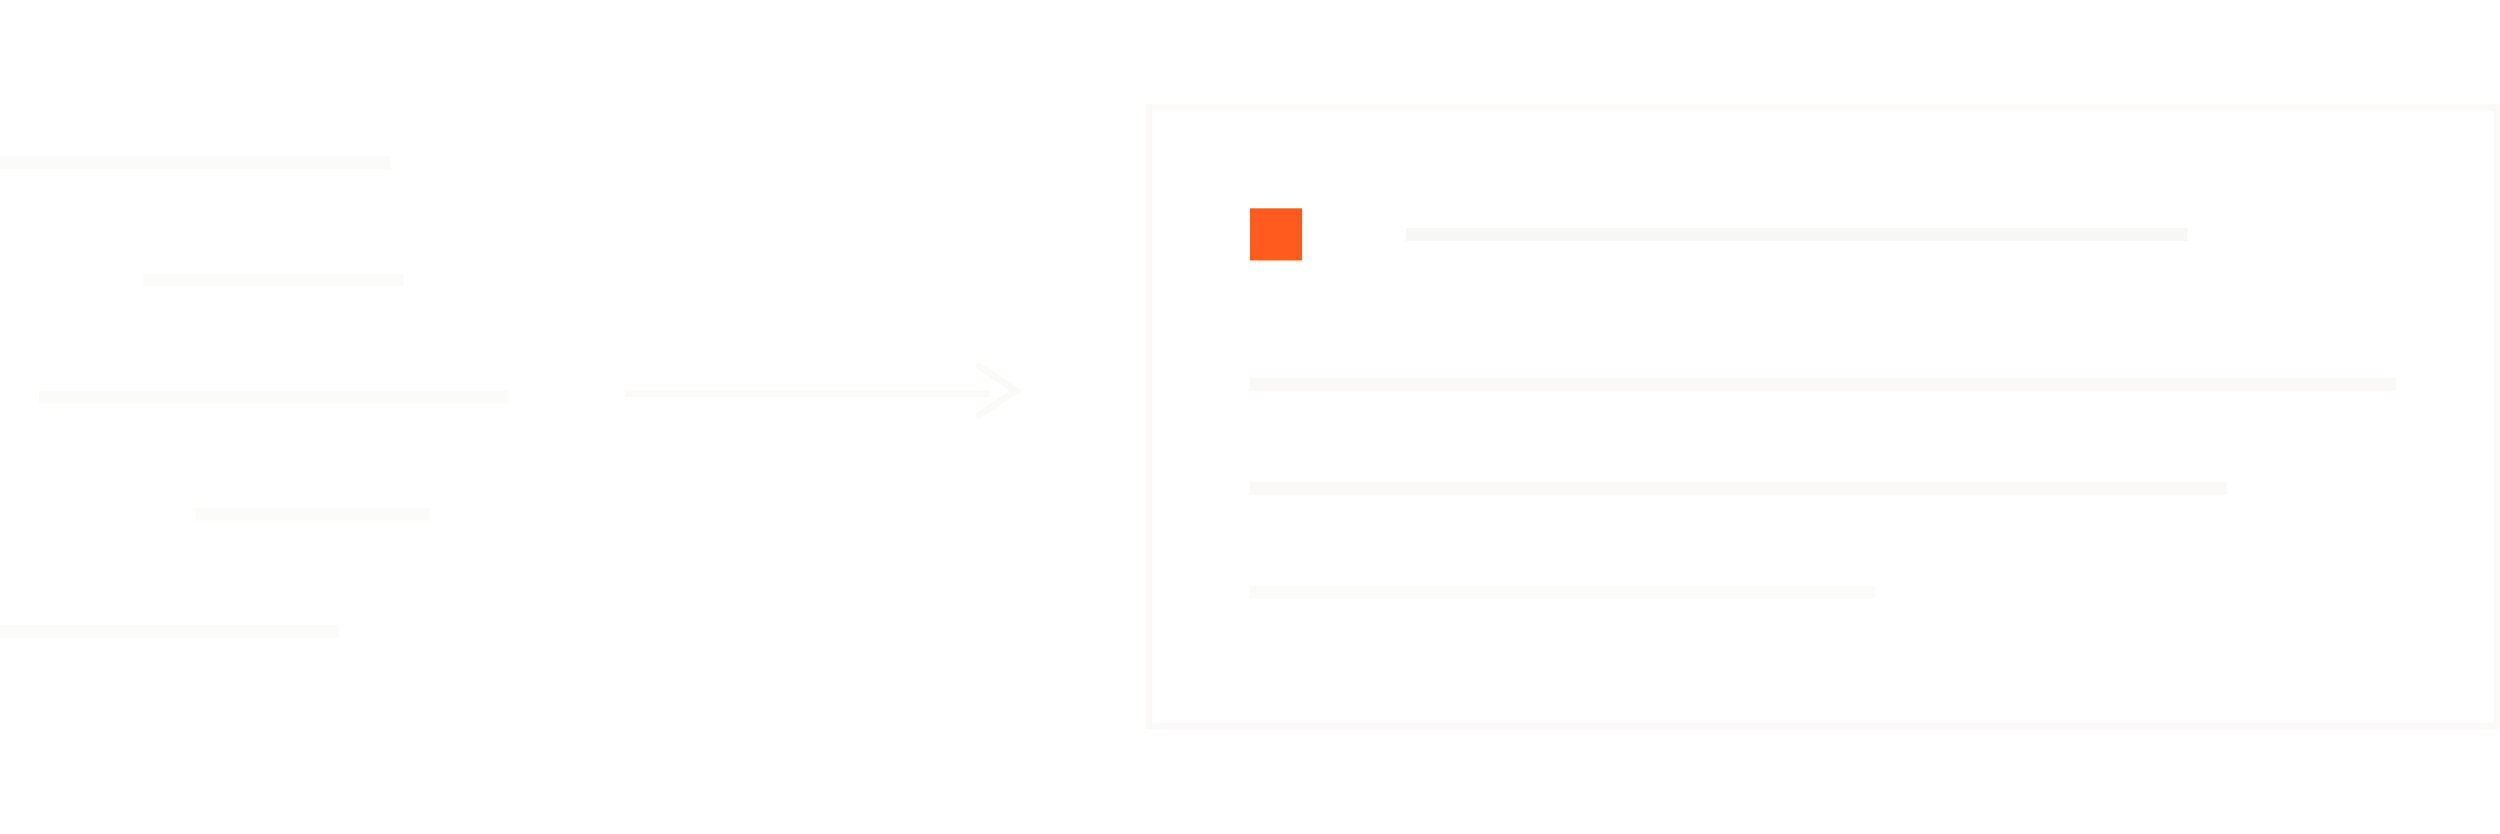
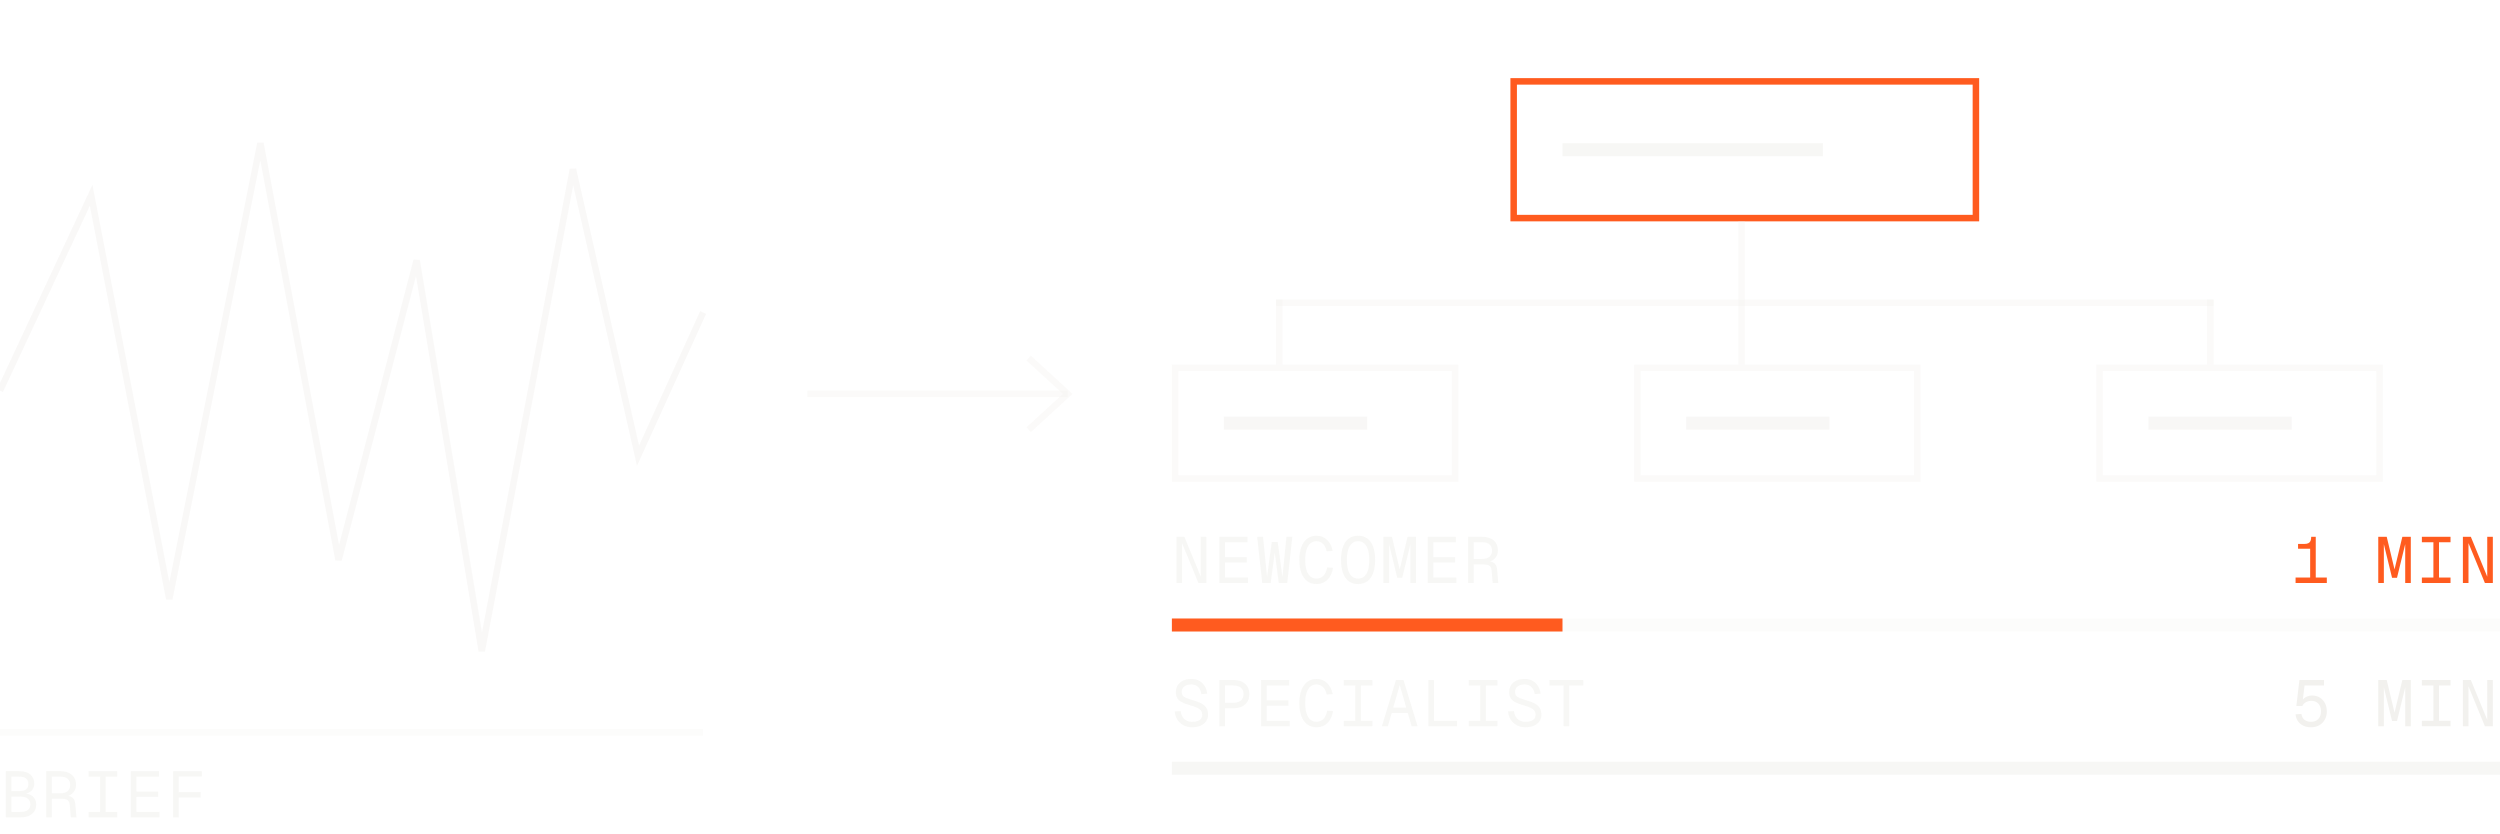
<svg xmlns="http://www.w3.org/2000/svg" viewBox="0 0 384 128" width="384" height="128">
-   <rect x="0" y="24" width="60" height="2" fill="#f2f1ee" fill-opacity="0.25" />
-   <rect x="22" y="42" width="40" height="2" fill="#f2f1ee" fill-opacity="0.25" />
-   <rect x="6" y="60" width="72" height="2" fill="#f2f1ee" fill-opacity="0.25" />
-   <rect x="30" y="78" width="36" height="2" fill="#f2f1ee" fill-opacity="0.25" />
-   <rect x="0" y="96" width="52" height="2" fill="#f2f1ee" fill-opacity="0.25" />
-   <rect x="96" y="60" width="56" height="1" fill="#f2f1ee" fill-opacity="0.35" />
-   <polyline points="150,56 156,60 150,64" fill="none" stroke="#f2f1ee" stroke-opacity="0.35" />
-   <rect x="176.5" y="16.5" width="207" height="95" fill="none" stroke="#f2f1ee" stroke-opacity="0.35" />
-   <rect x="192" y="32" width="8" height="8" fill="#ff5b1f" />
-   <rect x="216" y="35" width="120" height="2" fill="#f2f1ee" fill-opacity="0.6" />
-   <rect x="192" y="58" width="176" height="2" fill="#f2f1ee" fill-opacity="0.4" />
-   <rect x="192" y="74" width="150" height="2" fill="#f2f1ee" fill-opacity="0.4" />
-   <rect x="192" y="90" width="96" height="2" fill="#f2f1ee" fill-opacity="0.25" />
+   <polyline points="0,60 14,30 26,92 40,22 52,86 64,40 74,100 88,26 98,70 108,48" fill="none" stroke="#f2f1ee" stroke-opacity="0.45" />
+   <rect x="0" y="112" width="108" height="1" fill="#f2f1ee" fill-opacity="0.2" />
+   <path d="M3.15 125.55L0.9 125.55L0.9 118.45L2.9 118.45Q4.07 118.45 4.665 118.97Q5.26 119.49 5.26 120.39L5.26 120.39Q5.26 120.83 5.05 121.18Q4.84 121.53 4.46 121.73L4.46 121.73Q4.24 121.85 3.98 121.89L3.98 121.89Q4.35 121.94 4.65 122.08L4.65 122.08Q5.09 122.29 5.325 122.67Q5.56 123.05 5.56 123.57L5.56 123.57Q5.56 124.49 4.92 125.02Q4.28 125.55 3.15 125.55L3.15 125.55M1.76 122.36L1.76 124.71L3.16 124.71Q3.93 124.71 4.295 124.41Q4.66 124.11 4.66 123.57L4.66 123.57Q4.66 123 4.28 122.68Q3.9 122.36 3.16 122.36L3.16 122.36L1.76 122.36M1.76 119.29L1.76 121.52L2.94 121.52Q3.68 121.52 4.02 121.23Q4.36 120.94 4.36 120.41L4.36 120.41Q4.36 119.87 4.02 119.58Q3.68 119.29 2.94 119.29L2.94 119.29L1.76 119.29" fill="#f2f1ee" fill-opacity="0.6" />
+   <path d="M7.96 125.55L7.1 125.55L7.1 118.45L9.26 118.45Q10.38 118.45 11.03 119.015Q11.68 119.58 11.68 120.57L11.68 120.57Q11.68 121.07 11.45 121.455Q11.22 121.84 10.86 122.06L10.86 122.06Q10.67 122.18 10.48 122.24L10.48 122.24Q10.9 122.32 11.15 122.53L11.15 122.53Q11.5 122.83 11.56 123.51L11.56 123.51L11.74 125.55L10.88 125.55L10.71 123.62Q10.68 123.29 10.555 123.085Q10.43 122.88 10.165 122.785Q9.9 122.69 9.44 122.69L9.44 122.69L7.96 122.69L7.96 125.55M7.96 119.29L7.96 121.85L9.26 121.85Q10 121.85 10.39 121.515Q10.78 121.18 10.78 120.57L10.78 120.57Q10.78 119.95 10.39 119.62Q10 119.29 9.26 119.29L9.26 119.29L7.96 119.29" fill="#f2f1ee" fill-opacity="0.6" />
+   <path d="M18 125.55L13.6 125.55L13.6 124.71L15.37 124.71L15.37 119.29L13.6 119.29L13.6 118.45L18 118.45L18 119.29L16.23 119.29L16.23 124.71L18 124.71L18 125.55" fill="#f2f1ee" fill-opacity="0.6" />
+   <path d="M24.5 125.55L20.1 125.55L20.1 118.45L24.42 118.45L24.42 119.29L20.96 119.29L20.96 121.58L24.3 121.58L24.3 122.4L20.96 122.4L20.96 124.71L24.5 124.71L24.5 125.55" fill="#f2f1ee" fill-opacity="0.6" />
+   <path d="M27.46 125.55L26.6 125.55L26.6 118.45L31 118.45L31 119.27L27.46 119.27L27.46 121.67L30.82 121.67L30.82 122.49L27.46 122.49L27.46 125.55" fill="#f2f1ee" fill-opacity="0.6" />
+   <rect x="124" y="60" width="40" height="1" fill="#f2f1ee" fill-opacity="0.35" />
+   <polyline points="158,55 164,60.5 158,66" fill="none" stroke="#f2f1ee" stroke-opacity="0.35" />
+   <rect x="232.5" y="12.5" width="71" height="21" fill="none" stroke="#ff5b1f" />
+   <rect x="240" y="22" width="40" height="2" fill="#f2f1ee" fill-opacity="0.6" />
+   <rect x="267" y="34" width="1" height="12" fill="#f2f1ee" fill-opacity="0.35" />
+   <rect x="196" y="46" width="144" height="1" fill="#f2f1ee" fill-opacity="0.35" />
+   <rect x="196" y="46" width="1" height="10" fill="#f2f1ee" fill-opacity="0.35" />
+   <rect x="267" y="46" width="1" height="10" fill="#f2f1ee" fill-opacity="0.35" />
+   <rect x="339" y="46" width="1" height="10" fill="#f2f1ee" fill-opacity="0.35" />
+   <rect x="180.5" y="56.5" width="43" height="17" fill="none" stroke="#f2f1ee" stroke-opacity="0.35" />
+   <rect x="188" y="64" width="22" height="2" fill="#f2f1ee" fill-opacity="0.5" />
+   <rect x="251.5" y="56.5" width="43" height="17" fill="none" stroke="#f2f1ee" stroke-opacity="0.35" />
+   <rect x="259" y="64" width="22" height="2" fill="#f2f1ee" fill-opacity="0.5" />
+   <rect x="322.5" y="56.5" width="43" height="17" fill="none" stroke="#f2f1ee" stroke-opacity="0.35" />
+   <rect x="330" y="64" width="22" height="2" fill="#f2f1ee" fill-opacity="0.5" />
+   <path d="M181.56 89.55L180.7 89.55L180.7 82.45L181.92 82.45L184.44 88.58L184.44 82.45L185.3 82.45L185.3 89.55L184.08 89.55L181.56 83.42L181.56 89.55" fill="#f2f1ee" fill-opacity="0.6" />
+   <path d="M191.7 89.55L187.3 89.55L187.3 82.45L191.62 82.45L191.62 83.29L188.16 83.29L188.16 85.58L191.5 85.58L191.5 86.4L188.16 86.4L188.16 88.71L191.7 88.71L191.7 89.55" fill="#f2f1ee" fill-opacity="0.6" />
+   <path d="M195.18 89.55L193.88 89.55L193.1 82.45L194 82.45L194.62 88.62L195.34 83.25L196.26 83.25L196.98 88.62L197.6 82.45L198.5 82.45L197.72 89.55L196.42 89.55L195.8 84.86L195.18 89.55" fill="#f2f1ee" fill-opacity="0.6" />
+   <path d="M202.22 89.71L202.22 89.71Q201.37 89.71 200.78 89.26Q200.19 88.81 199.885 87.98Q199.58 87.15 199.58 86.01L199.58 86.01Q199.58 84.86 199.885 84.03Q200.19 83.2 200.78 82.745Q201.37 82.29 202.22 82.29L202.22 82.29Q203.16 82.29 203.82 82.905Q204.48 83.52 204.7 84.62L204.7 84.62L203.78 84.68Q203.61 83.91 203.195 83.52Q202.78 83.13 202.22 83.13L202.22 83.13Q201.65 83.13 201.265 83.465Q200.88 83.8 200.68 84.445Q200.48 85.09 200.48 86.01L200.48 86.01Q200.48 86.92 200.68 87.56Q200.88 88.2 201.265 88.535Q201.65 88.87 202.22 88.87L202.22 88.87Q202.84 88.87 203.27 88.44Q203.7 88.01 203.85 87.16L203.85 87.16L204.76 87.21Q204.57 88.38 203.9 89.045Q203.23 89.71 202.22 89.71" fill="#f2f1ee" fill-opacity="0.6" />
+   <path d="M208.6 89.71L208.6 89.71Q207.76 89.71 207.175 89.28Q206.59 88.85 206.285 88.02Q205.98 87.19 205.98 86.01L205.98 86.01Q205.98 84.81 206.285 83.98Q206.59 83.15 207.175 82.72Q207.76 82.29 208.6 82.29L208.6 82.29Q209.44 82.29 210.025 82.72Q210.61 83.15 210.915 83.98Q211.22 84.81 211.22 86.01L211.22 86.01Q211.22 87.19 210.915 88.02Q210.61 88.85 210.025 89.28Q209.44 89.71 208.6 89.71M208.6 88.87L208.6 88.87Q209.15 88.87 209.535 88.545Q209.92 88.22 210.12 87.58Q210.32 86.94 210.32 86.01L210.32 86.01Q210.32 85.08 210.12 84.435Q209.92 83.79 209.535 83.46Q209.15 83.13 208.6 83.13L208.6 83.13Q208.05 83.13 207.665 83.46Q207.28 83.79 207.08 84.435Q206.88 85.08 206.88 86.01L206.88 86.01Q206.88 86.94 207.08 87.58Q207.28 88.22 207.665 88.545Q208.05 88.87 208.6 88.87" fill="#f2f1ee" fill-opacity="0.6" />
+   <path d="M215.38 88.75L214.62 88.75L213.36 83.58L213.36 89.55L212.5 89.55L212.5 82.45L213.8 82.45L215 87.46L216.2 82.45L217.5 82.45L217.5 89.55L216.64 89.55L216.64 83.58L215.38 88.75" fill="#f2f1ee" fill-opacity="0.6" />
+   <path d="M223.7 89.55L219.3 89.55L219.3 82.45L223.62 82.45L223.62 83.29L220.16 83.29L220.16 85.58L223.5 85.58L223.5 86.4L220.16 86.4L220.16 88.71L223.7 88.71L223.7 89.55" fill="#f2f1ee" fill-opacity="0.6" />
+   <path d="M226.36 89.55L225.5 89.55L225.5 82.45L227.66 82.45Q228.78 82.45 229.43 83.015Q230.08 83.58 230.08 84.57L230.08 84.57Q230.08 85.07 229.85 85.455Q229.62 85.84 229.26 86.06L229.26 86.06Q229.07 86.18 228.88 86.24L228.88 86.24Q229.3 86.32 229.55 86.53L229.55 86.53Q229.9 86.83 229.96 87.51L229.96 87.51L230.14 89.55L229.28 89.55L229.11 87.62Q229.08 87.29 228.955 87.085Q228.83 86.88 228.565 86.785Q228.3 86.69 227.84 86.69L227.84 86.69L226.36 86.69L226.36 89.55M226.36 83.29L226.36 85.85L227.66 85.85Q228.4 85.85 228.79 85.515Q229.18 85.18 229.18 84.57L229.18 84.57Q229.18 83.95 228.79 83.62Q228.4 83.29 227.66 83.29L227.66 83.29L226.36 83.29" fill="#f2f1ee" fill-opacity="0.6" />
+   <path d="M357.4 89.55L352.6 89.55L352.6 88.71L354.84 88.71L354.84 84.29L352.98 84.29L352.98 83.55L353.94 83.55Q354.32 83.55 354.555 83.44Q354.79 83.33 354.895 83.09Q355 82.85 355 82.45L355 82.45L355.7 82.45L355.7 88.71L357.4 88.71L357.4 89.55" fill="#ff5b1f" />
+   <path d="" fill="#ff5b1f" />
+   <path d="M368.18 88.75L367.42 88.75L366.16 83.58L366.16 89.55L365.3 89.55L365.3 82.45L366.6 82.45L367.8 87.46L369 82.45L370.3 82.45L370.3 89.55L369.44 89.55L369.44 83.58L368.18 88.75" fill="#ff5b1f" />
+   <path d="M376.4 89.55L372 89.55L372 88.71L373.77 88.71L373.77 83.29L372 83.29L372 82.45L376.4 82.45L376.4 83.29L374.63 83.29L374.63 88.71L376.4 88.71L376.4 89.55" fill="#ff5b1f" />
+   <path d="M379.16 89.55L378.3 89.55L378.3 82.45L379.52 82.45L382.04 88.58L382.04 82.45L382.9 82.45L382.9 89.55L381.68 89.55L379.16 83.42L379.16 89.55" fill="#ff5b1f" />
+   <rect x="180" y="95" width="204" height="2" fill="#f2f1ee" fill-opacity="0.2" />
+   <rect x="180" y="95" width="60" height="2" fill="#ff5b1f" />
+   <path d="M183.11 111.71L183.11 111.71Q182.36 111.71 181.78 111.4Q181.2 111.09 180.85 110.545Q180.5 110 180.44 109.28L180.44 109.28L181.34 109.22Q181.41 109.75 181.645 110.12Q181.88 110.49 182.255 110.68Q182.63 110.87 183.13 110.87L183.13 110.87Q183.63 110.87 183.97 110.745Q184.31 110.62 184.485 110.375Q184.66 110.13 184.66 109.78L184.66 109.78Q184.66 109.44 184.505 109.195Q184.35 108.95 183.925 108.735Q183.5 108.52 182.67 108.29L182.67 108.29Q181.93 108.08 181.475 107.825Q181.02 107.57 180.815 107.205Q180.61 106.84 180.61 106.31L180.61 106.31Q180.61 105.71 180.895 105.255Q181.18 104.8 181.71 104.545Q182.24 104.29 182.97 104.29L182.97 104.29Q183.7 104.29 184.22 104.585Q184.74 104.88 185.045 105.39Q185.35 105.9 185.43 106.55L185.43 106.55L184.53 106.61Q184.47 106.18 184.28 105.845Q184.09 105.51 183.76 105.32Q183.43 105.13 182.95 105.13L182.95 105.13Q182.29 105.13 181.9 105.445Q181.51 105.76 181.51 106.27L181.51 106.27Q181.51 106.6 181.655 106.815Q181.8 107.03 182.17 107.195Q182.54 107.36 183.21 107.55L183.21 107.55Q184.08 107.79 184.595 108.09Q185.11 108.39 185.335 108.8Q185.56 109.21 185.56 109.8L185.56 109.8Q185.56 110.36 185.25 110.795Q184.94 111.23 184.39 111.47Q183.84 111.71 183.11 111.71" fill="#f2f1ee" fill-opacity="0.6" />
+   <path d="M188.16 111.55L187.3 111.55L187.3 104.45L189.46 104.45Q190.2 104.45 190.75 104.71Q191.3 104.97 191.6 105.455Q191.9 105.94 191.9 106.62L191.9 106.62Q191.9 107.3 191.6 107.785Q191.3 108.27 190.75 108.53Q190.2 108.79 189.46 108.79L189.46 108.79L188.16 108.79L188.16 111.55M188.16 105.29L188.16 107.95L189.36 107.95Q190.2 107.95 190.6 107.605Q191 107.26 191 106.62L191 106.62Q191 105.97 190.6 105.63Q190.2 105.29 189.36 105.29L189.36 105.29L188.16 105.29" fill="#f2f1ee" fill-opacity="0.6" />
+   <path d="M198.1 111.55L193.7 111.55L193.7 104.45L198.02 104.45L198.02 105.29L194.56 105.29L194.56 107.58L197.9 107.58L197.9 108.4L194.56 108.4L194.56 110.71L198.1 110.71L198.1 111.55" fill="#f2f1ee" fill-opacity="0.6" />
+   <path d="M202.22 111.71L202.22 111.71Q201.37 111.71 200.78 111.26Q200.19 110.81 199.885 109.98Q199.58 109.15 199.58 108.01L199.58 108.01Q199.58 106.86 199.885 106.03Q200.19 105.2 200.78 104.745Q201.37 104.29 202.22 104.29L202.22 104.29Q203.16 104.29 203.82 104.905Q204.48 105.52 204.7 106.62L204.7 106.62L203.78 106.68Q203.61 105.91 203.195 105.52Q202.78 105.13 202.22 105.13L202.22 105.13Q201.65 105.13 201.265 105.465Q200.88 105.8 200.68 106.445Q200.48 107.09 200.48 108.01L200.48 108.01Q200.48 108.92 200.68 109.56Q200.88 110.2 201.265 110.535Q201.65 110.87 202.22 110.87L202.22 110.87Q202.84 110.87 203.27 110.44Q203.7 110.01 203.85 109.16L203.85 109.16L204.76 109.21Q204.57 110.38 203.9 111.045Q203.23 111.71 202.22 111.71" fill="#f2f1ee" fill-opacity="0.6" />
+   <path d="M210.8 111.55L206.4 111.55L206.4 110.71L208.17 110.71L208.17 105.29L206.4 105.29L206.4 104.45L210.8 104.45L210.8 105.29L209.03 105.29L209.03 110.71L210.8 110.71L210.8 111.55" fill="#f2f1ee" fill-opacity="0.6" />
+   <path d="M213.18 111.55L212.26 111.55L214.42 104.45L215.58 104.45L217.74 111.55L216.82 111.55L216.24 109.53L213.76 109.53L213.18 111.55M214 108.69L216 108.69L215 105.23L214 108.69" fill="#f2f1ee" fill-opacity="0.6" />
+   <path d="M223.8 111.55L219.4 111.55L219.4 104.45L220.26 104.45L220.26 110.71L223.8 110.71L223.8 111.55" fill="#f2f1ee" fill-opacity="0.6" />
+   <path d="M230 111.55L225.6 111.55L225.6 110.71L227.37 110.71L227.37 105.29L225.6 105.29L225.6 104.45L230 104.45L230 105.29L228.23 105.29L228.23 110.71L230 110.71L230 111.55" fill="#f2f1ee" fill-opacity="0.6" />
+   <path d="M234.31 111.71L234.31 111.71Q233.56 111.71 232.98 111.4Q232.4 111.09 232.05 110.545Q231.7 110 231.64 109.28L231.64 109.28L232.54 109.22Q232.61 109.75 232.845 110.12Q233.08 110.49 233.455 110.68Q233.83 110.87 234.33 110.87L234.33 110.87Q234.83 110.87 235.17 110.745Q235.51 110.62 235.685 110.375Q235.86 110.13 235.86 109.78L235.86 109.78Q235.86 109.44 235.705 109.195Q235.55 108.95 235.125 108.735Q234.7 108.52 233.87 108.29L233.87 108.29Q233.13 108.08 232.675 107.825Q232.22 107.57 232.015 107.205Q231.81 106.84 231.81 106.31L231.81 106.31Q231.81 105.71 232.095 105.255Q232.38 104.8 232.91 104.545Q233.44 104.29 234.17 104.29L234.17 104.29Q234.9 104.29 235.42 104.585Q235.94 104.88 236.245 105.39Q236.55 105.9 236.63 106.55L236.63 106.55L235.73 106.61Q235.67 106.18 235.48 105.845Q235.29 105.51 234.96 105.32Q234.63 105.13 234.15 105.13L234.15 105.13Q233.49 105.13 233.1 105.445Q232.71 105.76 232.71 106.27L232.71 106.27Q232.71 106.6 232.855 106.815Q233 107.03 233.37 107.195Q233.74 107.36 234.41 107.55L234.41 107.55Q235.28 107.79 235.795 108.09Q236.31 108.39 236.535 108.8Q236.76 109.21 236.76 109.8L236.76 109.8Q236.76 110.36 236.45 110.795Q236.14 111.23 235.59 111.47Q235.04 111.71 234.31 111.71" fill="#f2f1ee" fill-opacity="0.6" />
+   <path d="M241.03 111.55L240.17 111.55L240.17 105.29L238 105.29L238 104.45L243.2 104.45L243.2 105.29L241.03 105.29L241.03 111.55" fill="#f2f1ee" fill-opacity="0.6" />
+   <path d="M354.98 111.71L354.98 111.71Q354.29 111.71 353.775 111.46Q353.26 111.21 352.955 110.76Q352.65 110.31 352.6 109.72L352.6 109.72L353.5 109.66Q353.58 110.26 353.975 110.565Q354.37 110.87 354.98 110.87L354.98 110.87Q355.67 110.87 356.085 110.445Q356.5 110.02 356.5 109.27L356.5 109.27Q356.5 108.77 356.32 108.405Q356.14 108.04 355.805 107.845Q355.47 107.65 355 107.65L355 107.65Q354.58 107.65 354.195 107.855Q353.81 108.06 353.64 108.44L353.64 108.44L352.72 108.44L353.19 104.45L356.97 104.45L356.97 105.29L353.98 105.29L353.72 107.43Q353.81 107.32 353.92 107.24L353.92 107.24Q354.18 107.04 354.495 106.935Q354.81 106.83 355.12 106.83L355.12 106.83Q355.8 106.83 356.315 107.145Q356.83 107.46 357.115 108.01Q357.4 108.56 357.4 109.27Q357.4 109.98 357.09 110.535Q356.78 111.09 356.235 111.4Q355.69 111.71 354.98 111.71" fill="#f2f1ee" />
+   <path d="" fill="#f2f1ee" />
+   <path d="M368.18 110.75L367.42 110.75L366.16 105.58L366.16 111.55L365.3 111.55L365.3 104.45L366.6 104.45L367.8 109.46L369 104.45L370.3 104.45L370.3 111.55L369.44 111.55L369.44 105.58L368.18 110.75" fill="#f2f1ee" />
+   <path d="M376.4 111.55L372 111.55L372 110.71L373.77 110.71L373.77 105.29L372 105.29L372 104.45L376.4 104.45L376.4 105.29L374.63 105.29L374.63 110.71L376.4 110.71L376.4 111.55" fill="#f2f1ee" />
+   <path d="M379.16 111.55L378.3 111.55L378.3 104.45L379.52 104.45L382.04 110.58L382.04 104.45L382.9 104.45L382.9 111.55L381.68 111.55L379.16 105.42L379.16 111.55" fill="#f2f1ee" />
+   <rect x="180" y="117" width="204" height="2" fill="#f2f1ee" fill-opacity="0.6" />
</svg>
